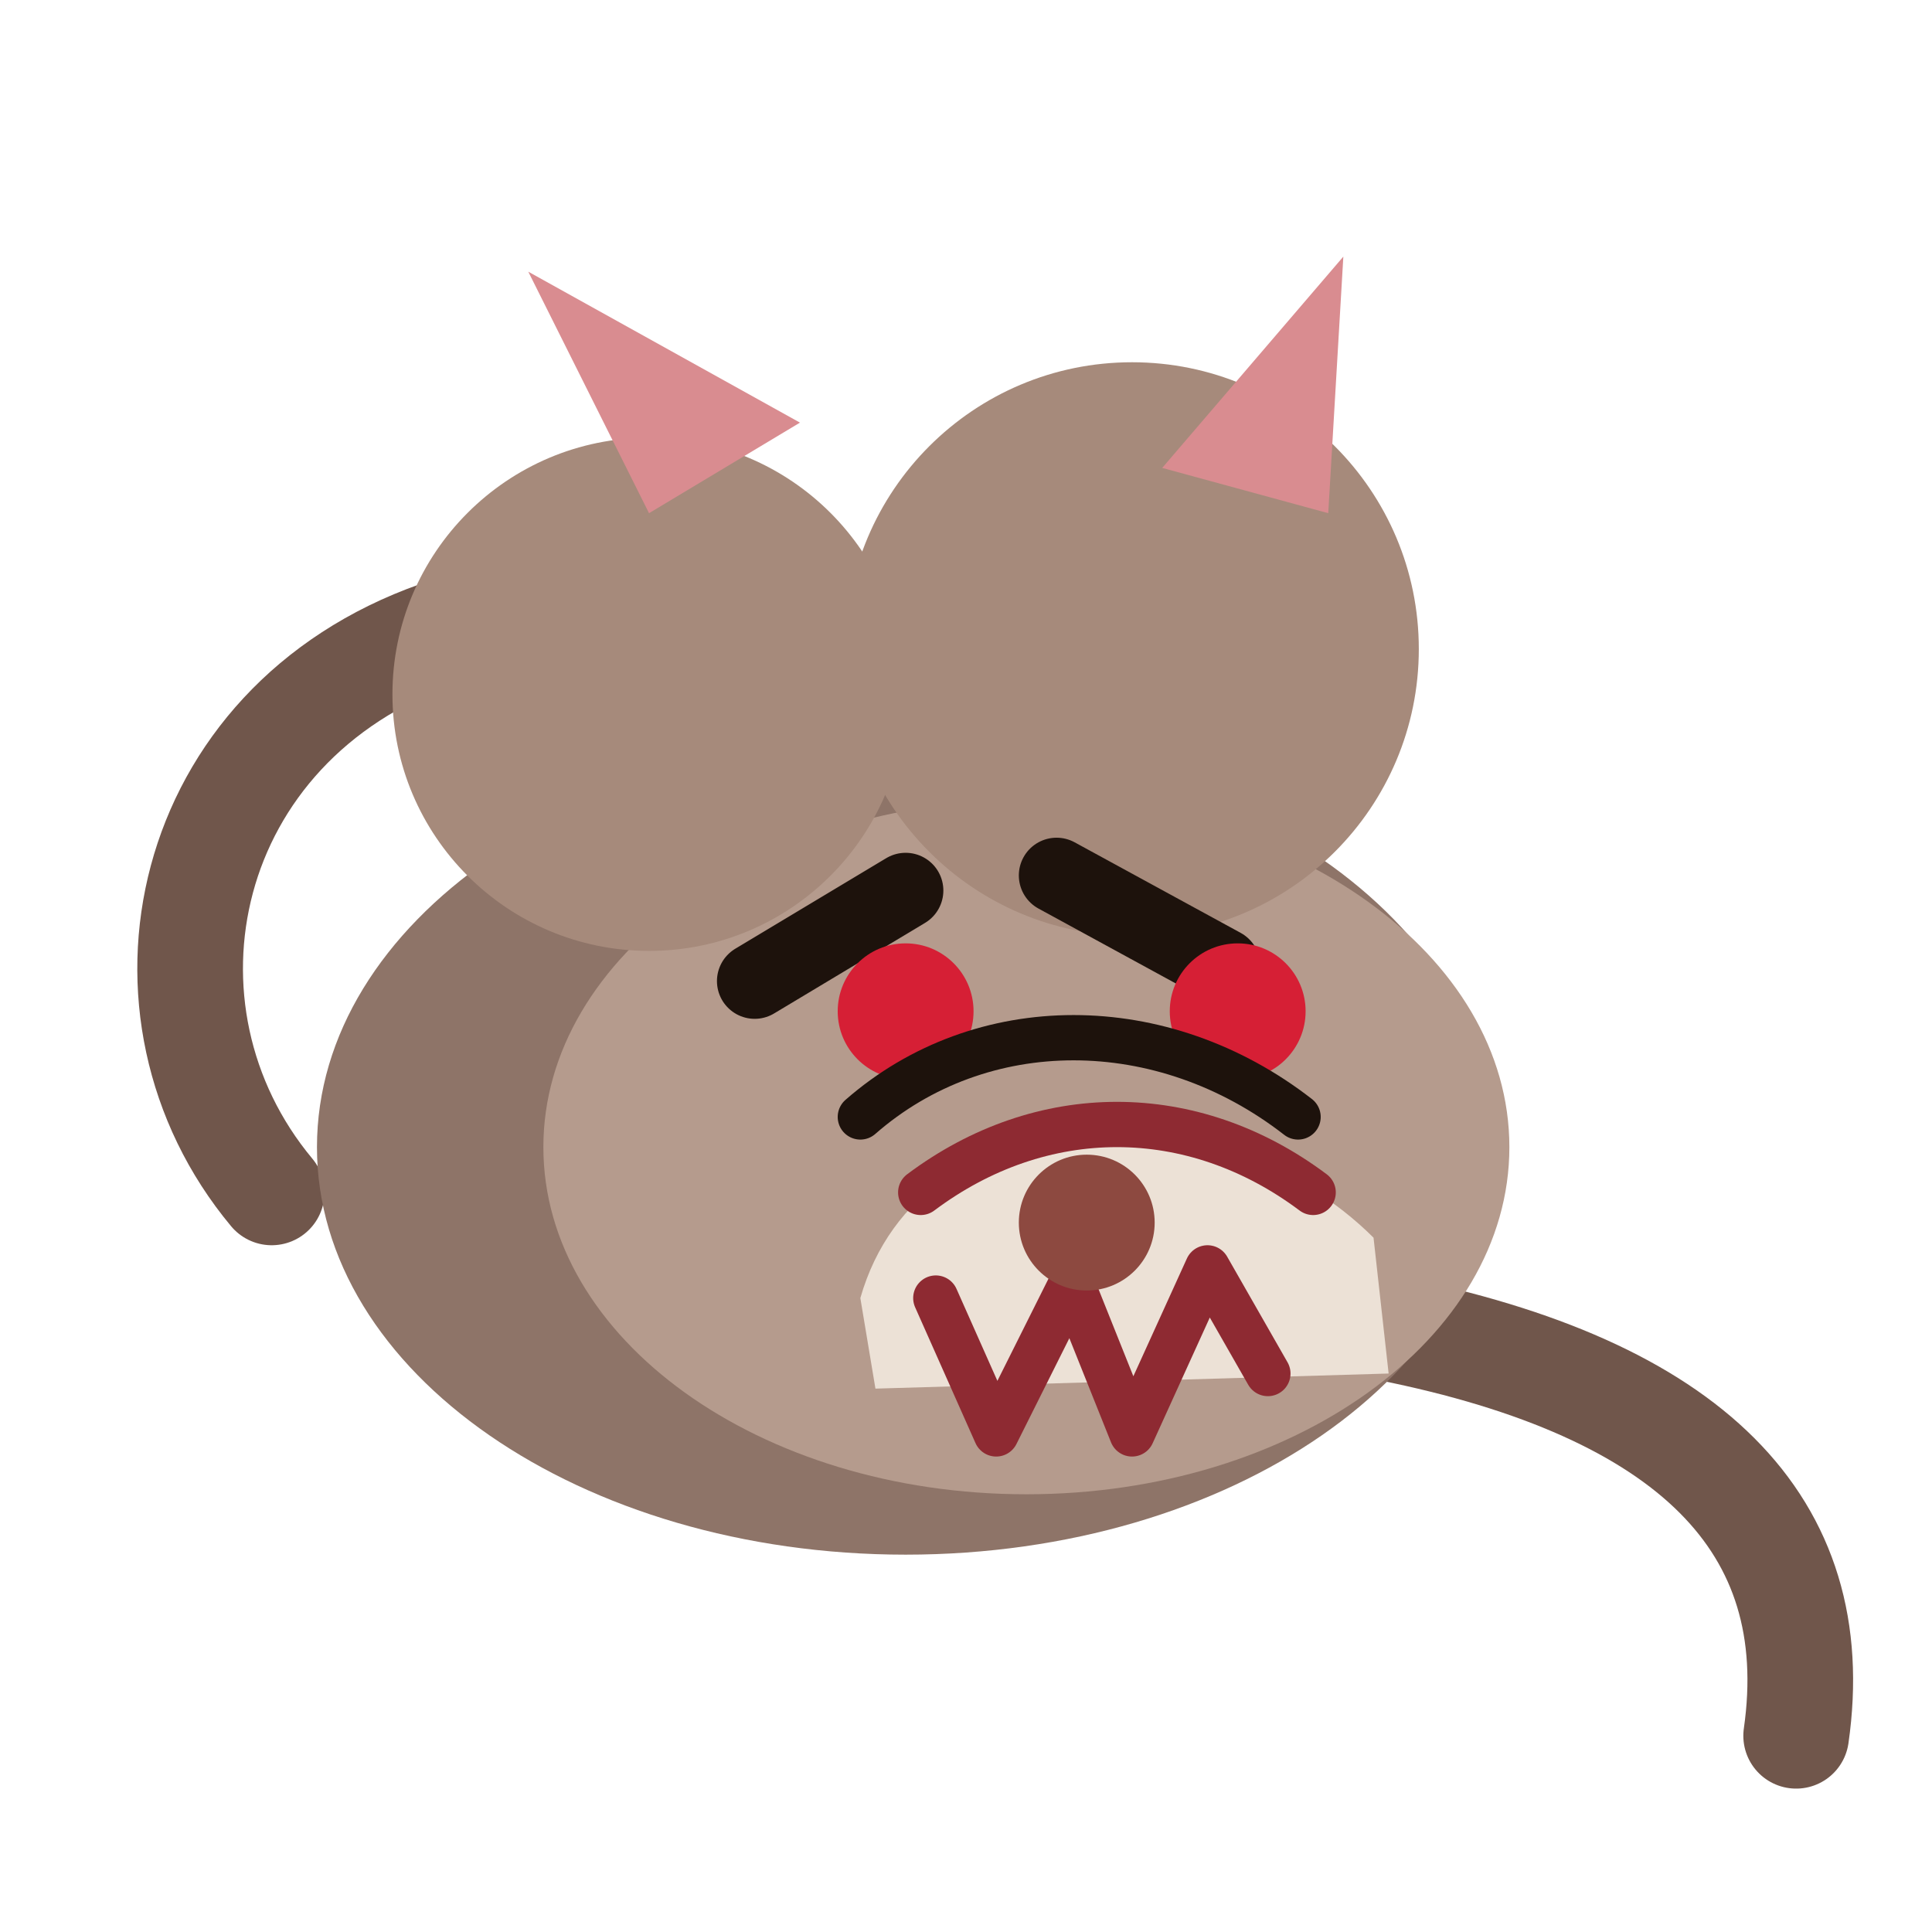
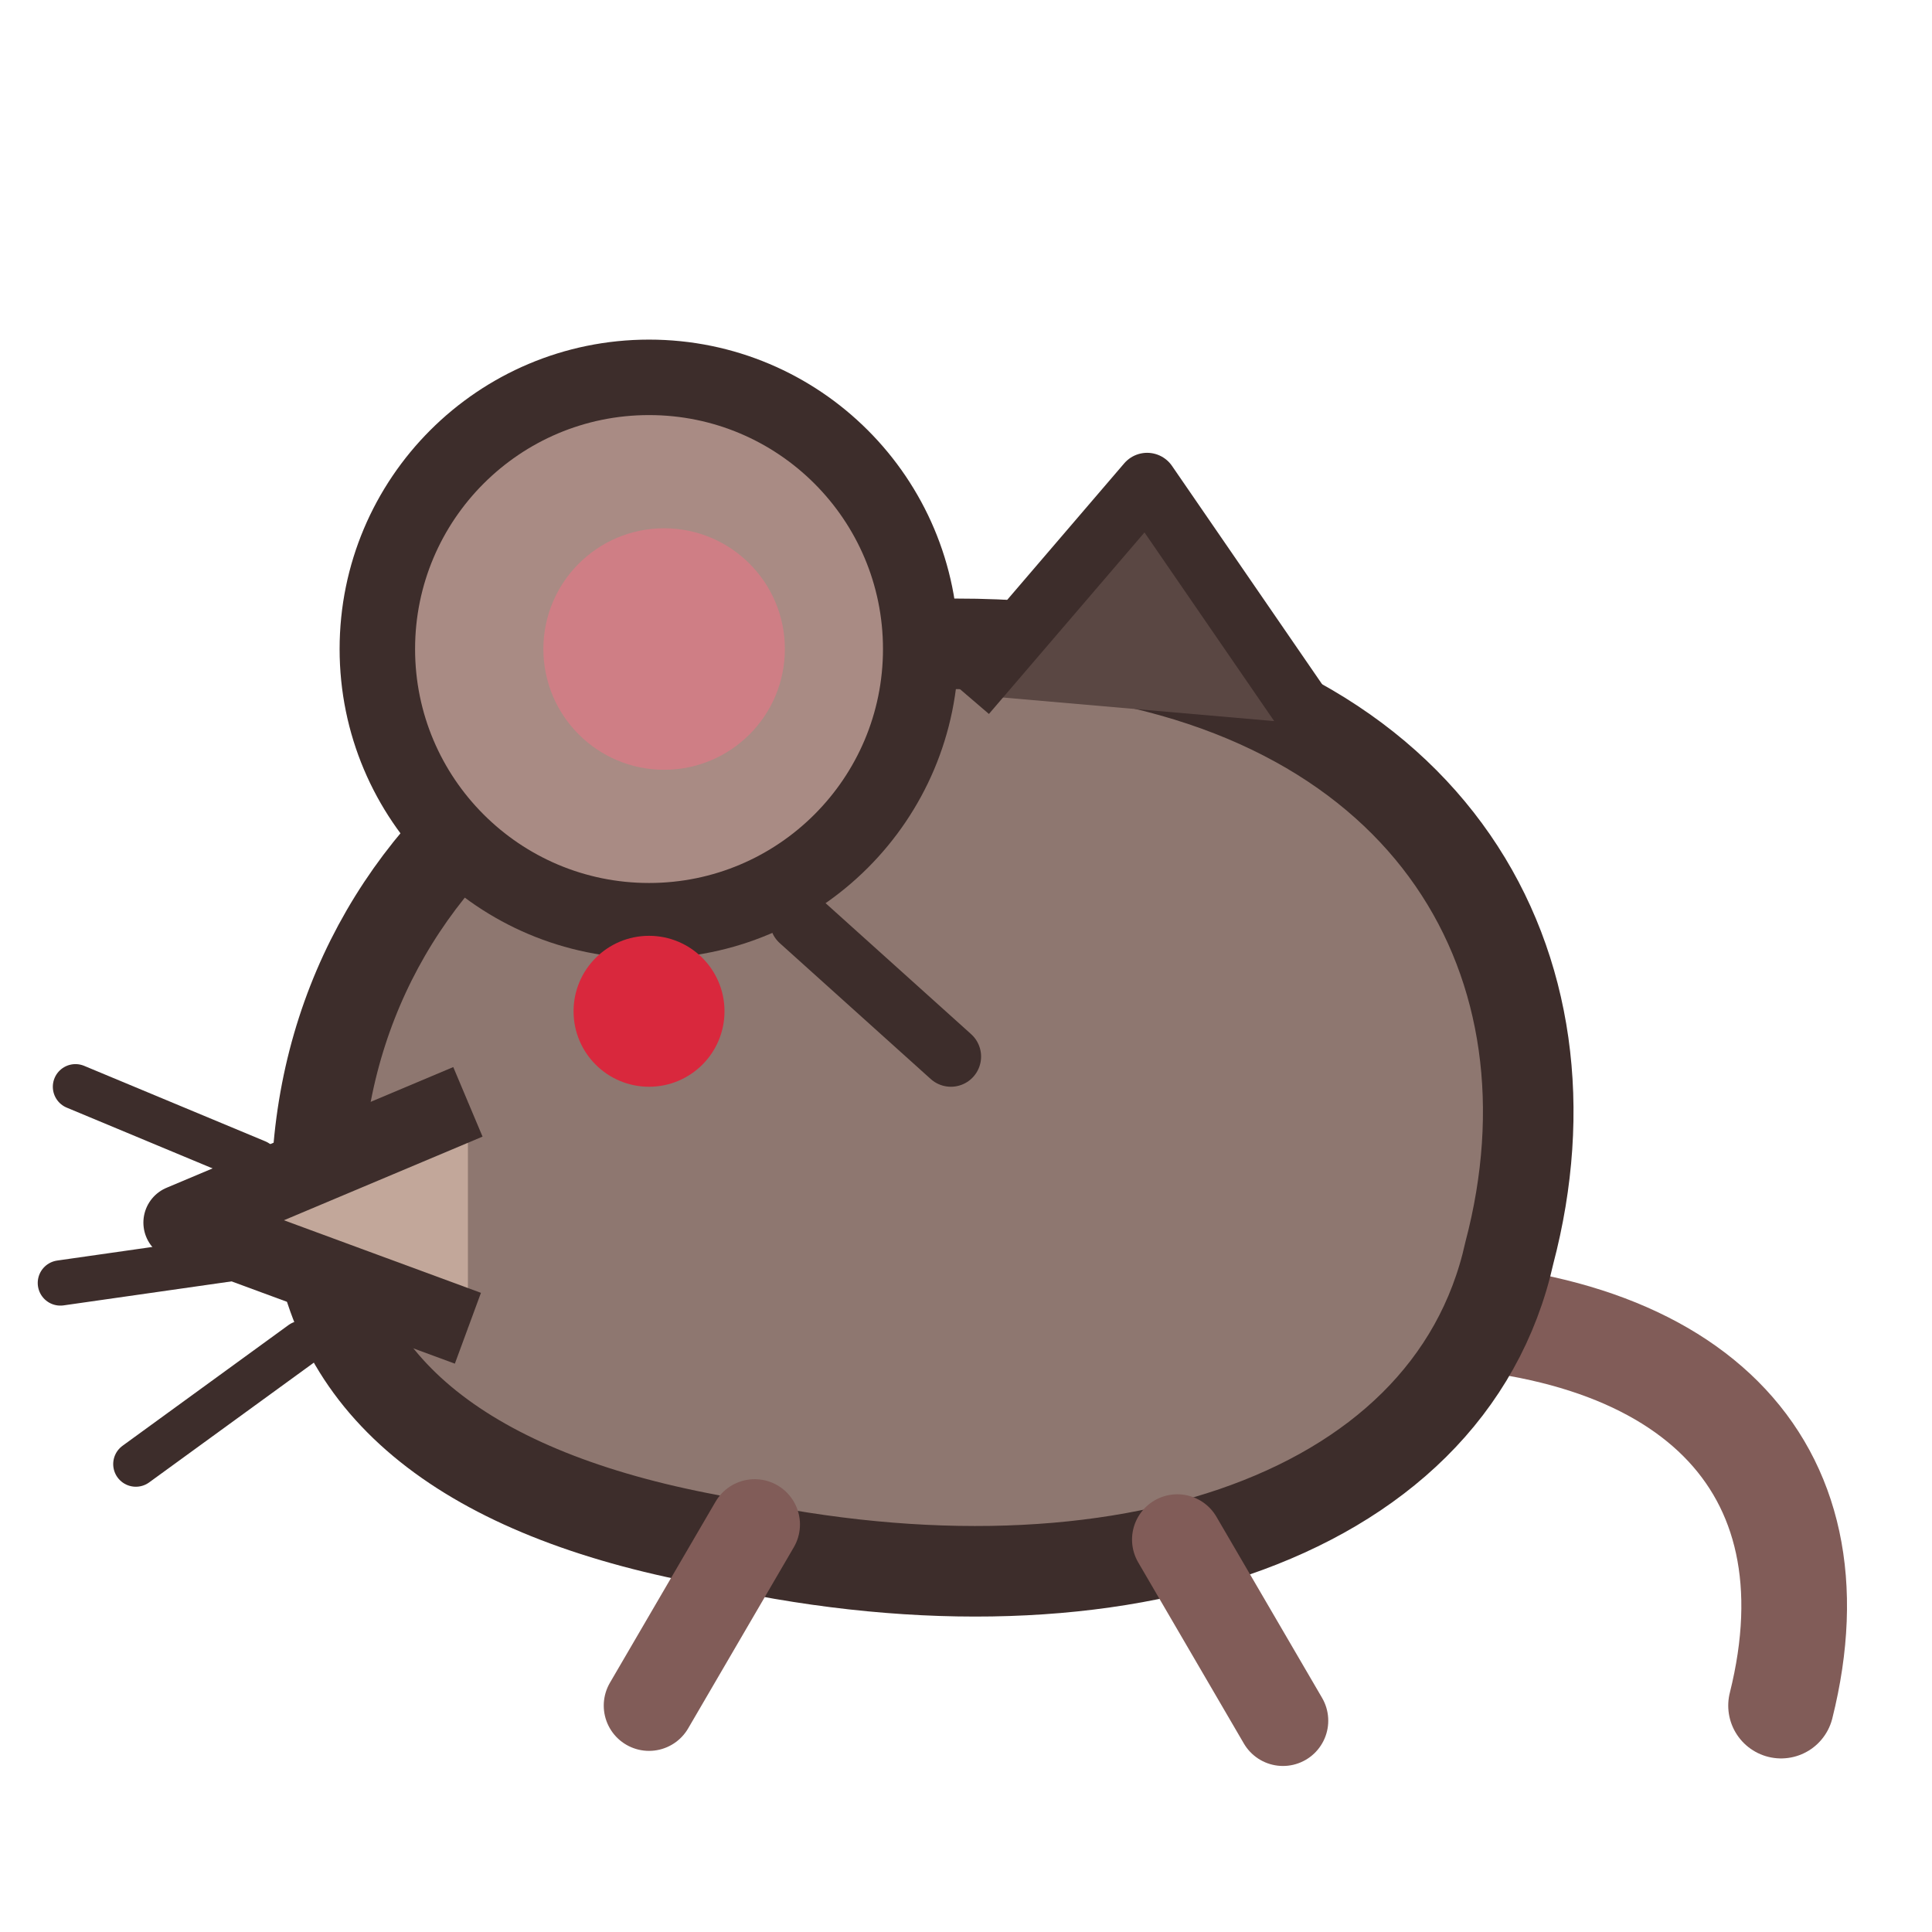
- <svg xmlns="http://www.w3.org/2000/svg" width="128" height="128" viewBox="0 0 128 128" fill="none">
-   <path d="M18 79C8 67 12 48 29 42" stroke="#70564B" stroke-width="7" stroke-linecap="round" />
-   <path d="M92 88C112 92 121 101 119 115" stroke="#70564B" stroke-width="7" stroke-linecap="round" />
-   <ellipse cx="60" cy="76" rx="39" ry="27" fill="#8E7468" />
-   <ellipse cx="68" cy="76" rx="32" ry="23" fill="#B59B8D" />
-   <circle cx="43" cy="46" r="17" fill="#A68A7B" />
-   <circle cx="75" cy="43" r="19" fill="#A68A7B" />
-   <path d="M43 34L35 18L53 28L43 34Z" fill="#D98C90" />
-   <path d="M77 31L89 17L88 34L77 31Z" fill="#D98C90" />
-   <path d="M50 65L60 59" stroke="#1D120C" stroke-width="5" stroke-linecap="round" />
-   <path d="M81 64L70 58" stroke="#1D120C" stroke-width="5" stroke-linecap="round" />
-   <path d="M57 86C61 72 81 72 91 82L92 91L58 92L57 86Z" fill="#ECE1D6" />
-   <path d="M62 86L66 95L71 85L75 95L80 84L84 91" stroke="#8E2A32" stroke-width="3" stroke-linecap="round" stroke-linejoin="round" />
-   <path d="M61 79C69 73 79 73 87 79" stroke="#8E2A32" stroke-width="3" stroke-linecap="round" />
-   <circle cx="60" cy="67" r="4.5" fill="#D61F35" />
-   <circle cx="82" cy="67" r="4.5" fill="#D61F35" />
-   <circle cx="72" cy="81" r="4.5" fill="#8D4940" />
-   <path d="M57 74C65 67 77 67 86 74" stroke="#1D120C" stroke-width="3" stroke-linecap="round" />
+ <svg xmlns="http://www.w3.org/2000/svg" viewBox="0 0 128 128" fill="none">
+   <path d="M92 87C112 87 122 97 118 113" stroke="#815C58" stroke-width="7" stroke-linecap="round" />
+   <path d="M21 81C20 57 41 40 70 43C95 46 105 64 100 83C96 101 73 108 47 102C31 99 22 92 21 81Z" fill="#8E7770" stroke="#3D2D2B" stroke-width="6" />
+   <circle cx="43" cy="43" r="18" fill="#A98B84" stroke="#3D2D2B" stroke-width="5" />
+   <circle cx="44" cy="43" r="8" fill="#CF7E85" />
+   <path d="M31 73L12 81L31 88" fill="#C2A79A" stroke="#3D2D2B" stroke-width="5" stroke-linejoin="round" />
+   <path d="M64 46L76 32L87 48" fill="#5A4743" stroke="#3D2D2B" stroke-width="4" stroke-linejoin="round" />
+   <circle cx="43" cy="67" r="5" fill="#D9283D" />
+   <path d="M53 61L63 70" stroke="#3D2D2B" stroke-width="4" stroke-linecap="round" />
+   <path d="M17 77L5 72M18 83L4 85M20 89L9 97" stroke="#3D2D2B" stroke-width="3" stroke-linecap="round" />
+   <path d="M50 101L43 113M78 102L85 114" stroke="#815C58" stroke-width="6" stroke-linecap="round" />
</svg>
